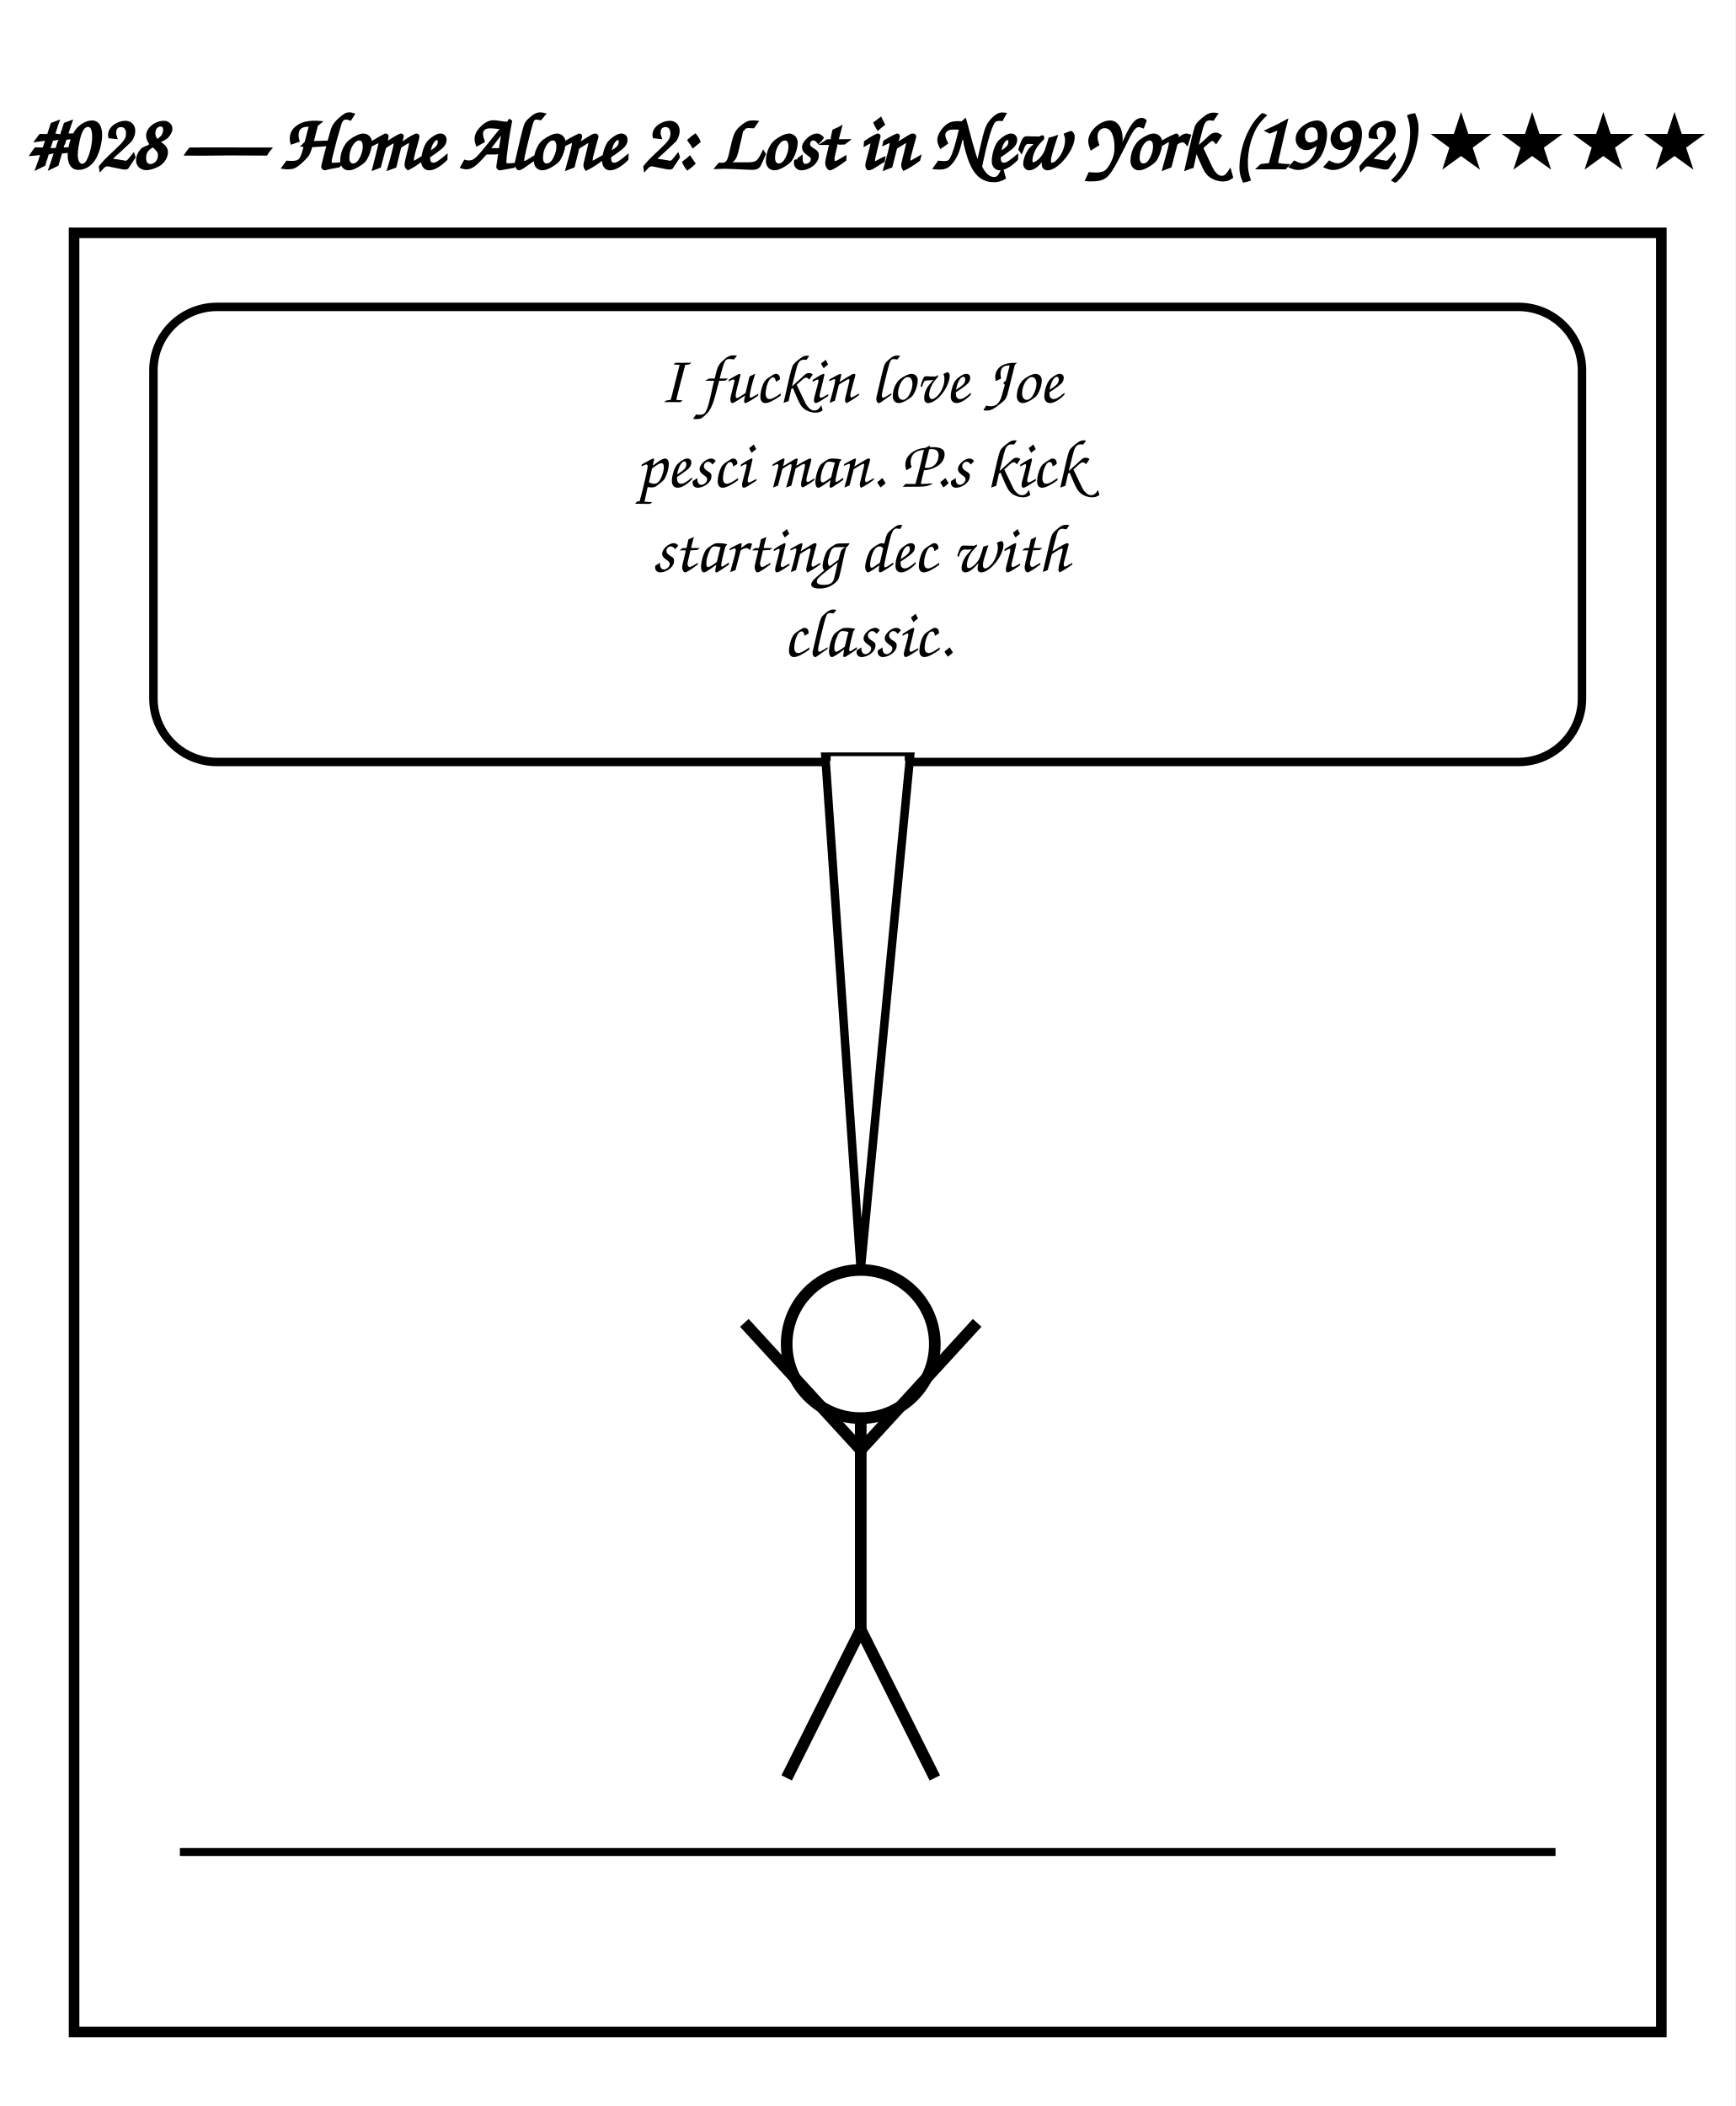
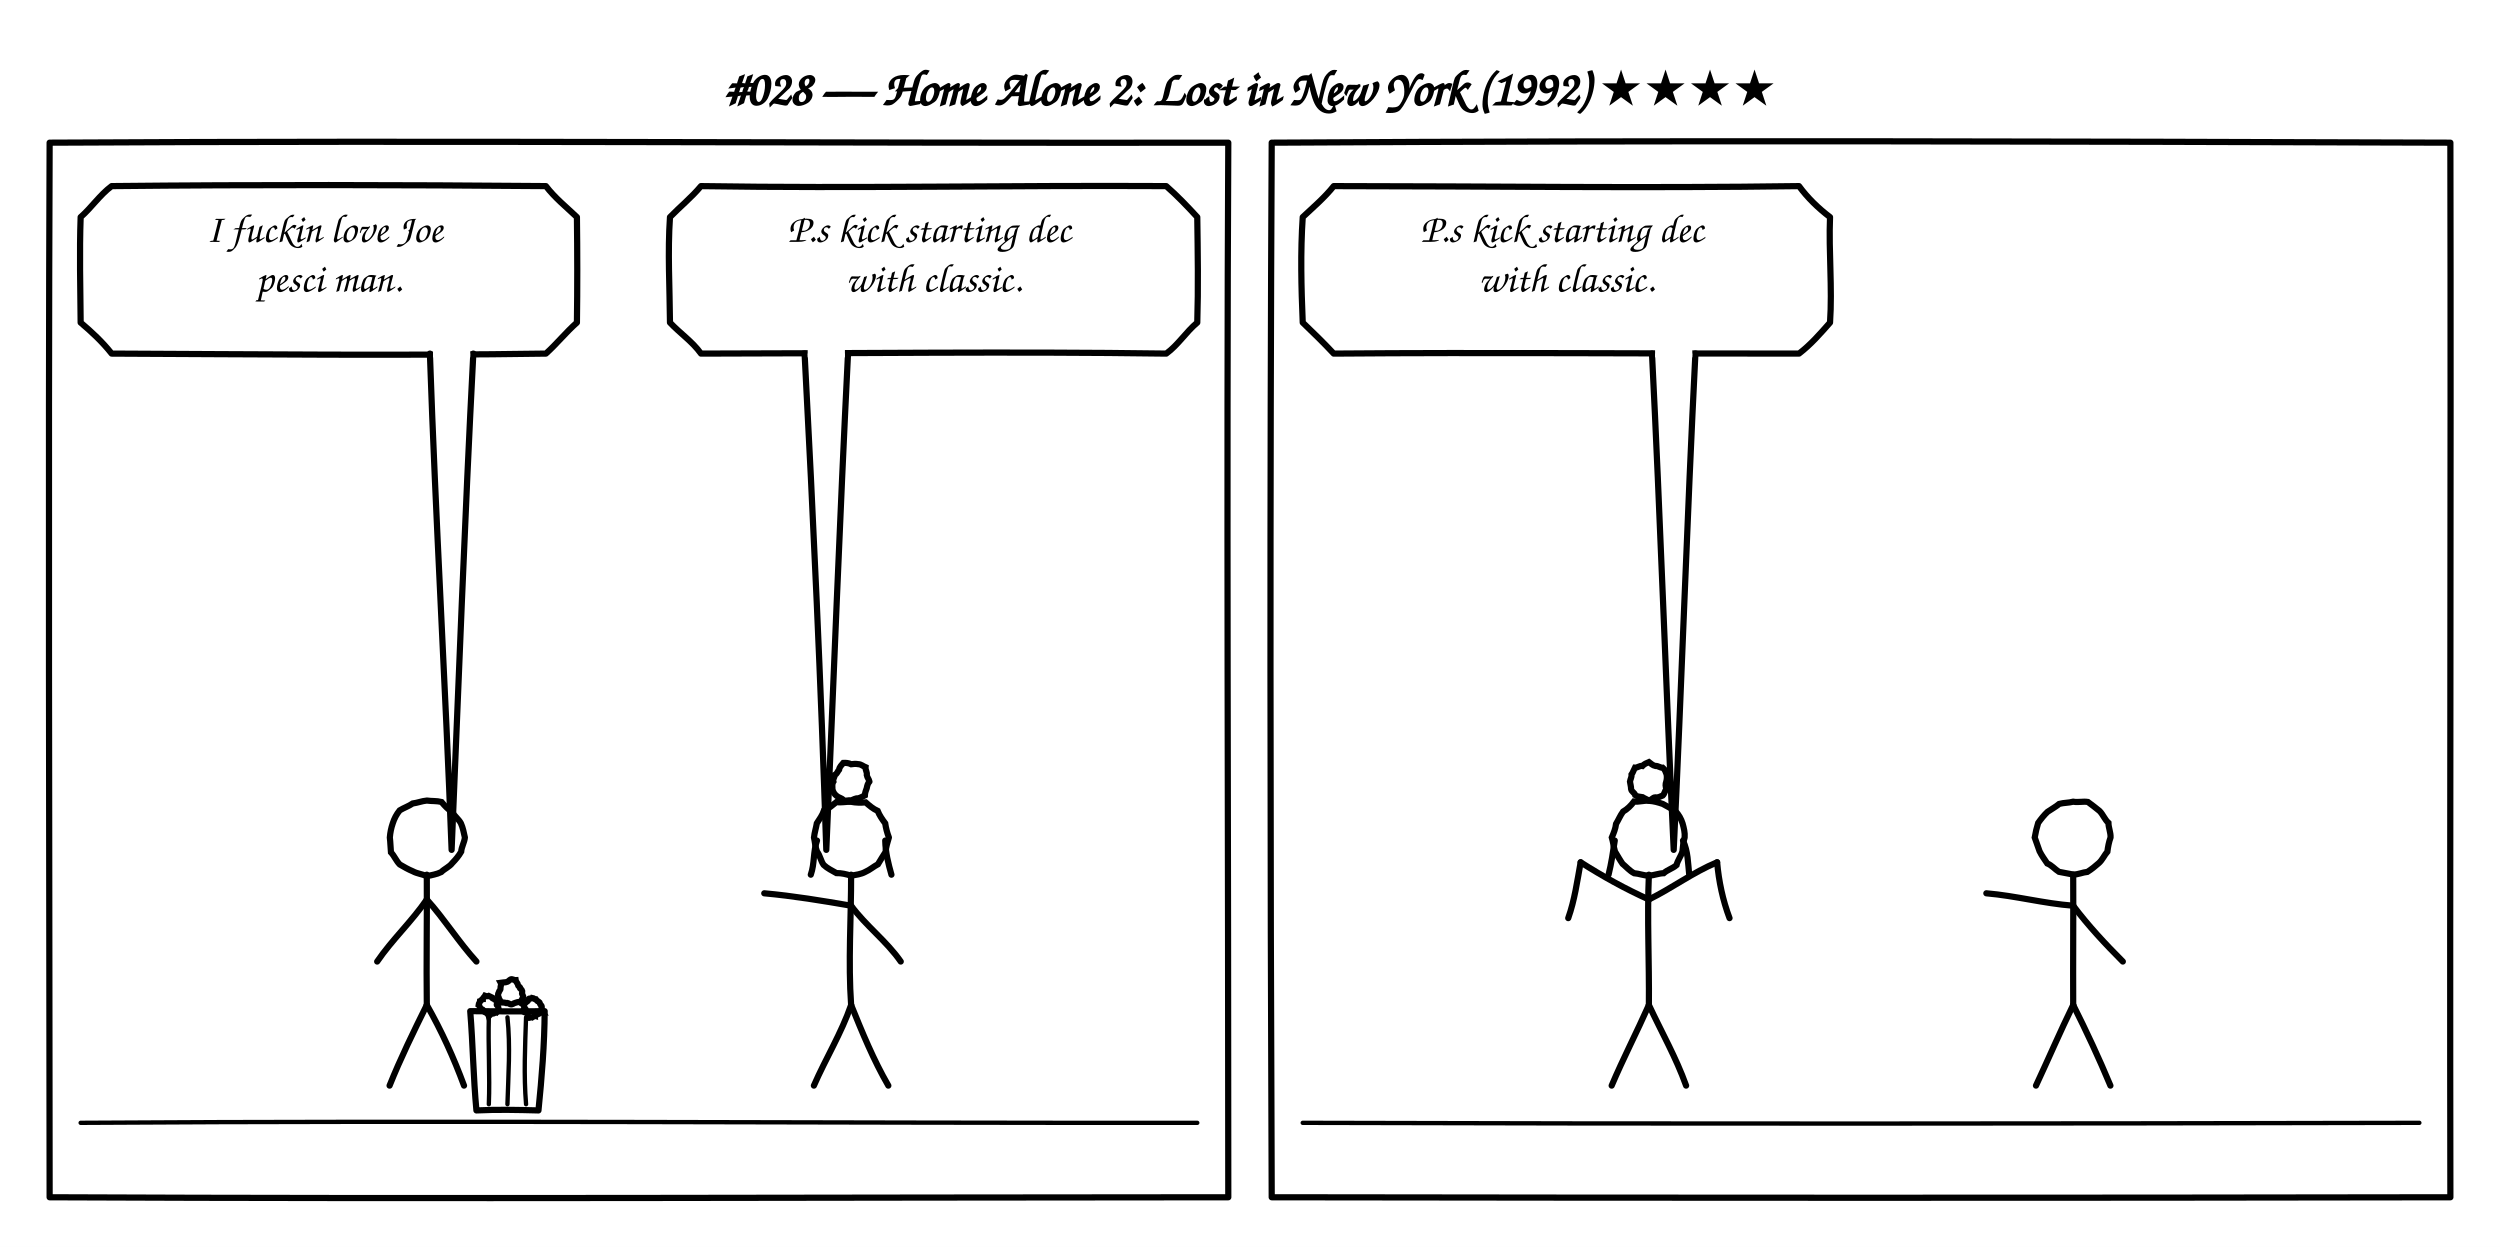
- <svg xmlns="http://www.w3.org/2000/svg" viewBox="0 0 328 398" width="328" height="398" role="img" aria-label="#028 — Home Alone 2: Lost in New York (1992)">
+ <svg xmlns="http://www.w3.org/2000/svg" viewBox="0 0 806 402" width="806" height="402" role="img" aria-label="#028 — Home Alone 2: Lost in New York (1992)">
  <rect width="100%" height="100%" fill="white" />
-   <text x="164.0" y="32" text-anchor="middle" font-family="Comic Neue, Comic Sans MS, cursive" font-size="15" font-weight="700" fill="black">#028 — Home Alone 2: Lost in New York (1992) ★★★★</text>
+   <text x="403.0" y="34" text-anchor="middle" font-family="Comic Neue, Comic Sans MS, cursive" font-size="16" font-weight="700" fill="black">#028 — Home Alone 2: Lost in New York (1992) ★★★★</text>
  <g class="panel">
-     <rect x="14" y="44" width="300" height="340" fill="white" stroke="black" stroke-width="2" />
-     <rect x="29" y="58" width="270" height="86" rx="12" ry="12" fill="white" stroke="black" stroke-width="1.6" />
-     <polygon points="156.0,143 172.0,143 162.685,240" fill="white" stroke="black" stroke-width="1.6" />
-     <line x1="157.0" y1="144" x2="171.0" y2="144" stroke="white" stroke-width="2.2" />
-     <text x="164.0" y="76" text-anchor="middle" font-family="Comic Neue, Comic Sans MS, cursive" font-size="13" fill="black">
-       <tspan x="164.0" dy="0">I fuckin love Joe</tspan>
-       <tspan x="164.0" dy="16">pesci man. P.s kick</tspan>
-       <tspan x="164.0" dy="16">starting dec with</tspan>
-       <tspan x="164.0" dy="16">classic.</tspan>
+     <path d="M 16.00 46.00 C 142.67 45.25, 269.33 46.21, 396.00 46.00 C 395.42 159.33, 396.01 272.67, 396.00 386.00 C 269.33 386.03, 142.67 386.57, 16.00 386.00 C 15.91 272.67, 15.54 159.33, 16.00 46.00" fill="none" stroke="black" stroke-width="2.0" stroke-linecap="round" stroke-linejoin="round" />
+     <path d="M 26.00 362.00 C 146.00 361.20, 266.00 362.10, 386.00 362.00" fill="none" stroke="black" stroke-width="1.4" stroke-linecap="round" />
+     <path d="M 151.60 326.00 C 159.60 326.03, 167.60 326.14, 175.60 326.00 C 175.55 336.71, 174.67 347.36, 173.60 358.00 C 166.93 357.83, 160.27 357.67, 153.60 358.00 C 152.60 347.35, 152.47 336.65, 151.60 326.00" fill="none" stroke="black" stroke-width="2.0" stroke-linecap="round" stroke-linejoin="round" />
+     <path d="M 157.60 328.00 C 157.34 337.33, 157.97 346.67, 157.60 356.00" fill="none" stroke="black" stroke-width="1.4" stroke-linecap="round" />
+     <path d="M 163.60 328.00 C 164.59 337.33, 163.87 346.67, 163.60 356.00" fill="none" stroke="black" stroke-width="1.4" stroke-linecap="round" />
+     <path d="M 169.60 328.00 C 169.29 337.33, 168.83 346.67, 169.60 356.00" fill="none" stroke="black" stroke-width="1.4" stroke-linecap="round" />
+     <path d="M 160.17 324.00 C 160.70 324.28, 160.59 324.84, 160.72 325.29 C 160.69 325.79, 160.34 326.10, 160.04 326.44 C 159.55 326.29, 159.24 327.00, 158.72 326.71 C 158.28 326.91, 157.94 327.24, 157.60 327.58 C 157.44 327.04, 156.99 326.74, 156.61 326.38 C 156.19 326.36, 155.98 326.10, 155.88 325.72 C 155.66 325.39, 155.18 325.44, 154.98 325.09 C 154.59 324.82, 154.68 324.26, 154.28 324.00 C 154.32 323.56, 154.70 323.25, 154.75 322.82 C 155.16 322.71, 155.22 322.12, 155.70 322.10 C 155.73 321.63, 156.18 321.42, 156.38 321.05 C 156.78 321.20, 157.19 321.23, 157.60 321.07 C 157.95 321.21, 158.28 321.38, 158.61 321.56 C 158.67 322.03, 159.22 321.89, 159.40 322.20 C 159.87 322.21, 160.31 322.28, 160.49 322.80 C 160.66 323.27, 160.03 323.53, 160.17 324.00" fill="none" stroke="black" stroke-width="2.0" stroke-linecap="round" />
+     <path d="M 168.34 320.00 C 168.11 320.61, 168.92 321.05, 168.64 321.67 C 168.21 322.07, 168.21 322.75, 167.68 323.08 C 167.07 322.88, 166.55 323.25, 165.99 323.36 C 165.52 323.48, 165.15 323.94, 164.60 323.78 C 164.13 323.66, 163.75 323.21, 163.20 323.39 C 162.61 323.18, 162.00 323.19, 161.40 323.20 C 161.46 322.56, 160.83 322.18, 160.77 321.58 C 160.54 321.06, 160.45 320.53, 160.78 320.00 C 160.84 319.50, 161.40 319.21, 161.36 318.66 C 161.29 318.04, 161.75 317.44, 161.41 316.81 C 162.01 316.71, 162.62 316.77, 163.21 316.64 C 163.81 316.58, 164.12 316.04, 164.60 315.78 C 165.20 315.49, 165.68 316.05, 166.25 316.01 C 166.34 316.62, 166.95 316.97, 167.01 317.59 C 167.09 318.07, 167.79 318.14, 167.75 318.70 C 168.12 319.05, 168.50 319.40, 168.34 320.00" fill="none" stroke="black" stroke-width="2.0" stroke-linecap="round" />
+     <path d="M 174.58 325.00 C 174.80 325.43, 174.59 325.96, 174.90 326.37 C 174.36 326.36, 174.00 326.77, 173.53 326.93 C 173.20 327.09, 172.74 327.09, 172.67 327.59 C 172.21 327.47, 171.94 327.82, 171.60 328.01 C 171.15 327.82, 170.76 328.29, 170.31 328.12 C 170.01 327.69, 170.37 327.08, 169.90 326.70 C 169.63 326.25, 169.07 326.46, 168.73 326.19 C 168.70 325.72, 168.83 325.32, 169.18 325.00 C 168.89 324.60, 168.94 324.02, 168.48 323.71 C 168.93 323.59, 169.42 323.55, 169.64 323.04 C 170.12 322.91, 170.32 322.55, 170.40 322.10 C 170.72 321.73, 171.29 322.13, 171.60 321.71 C 172.03 321.76, 172.31 322.20, 172.77 322.17 C 173.03 322.48, 173.22 322.86, 173.68 322.92 C 174.06 323.13, 174.00 323.61, 174.26 323.90 C 174.57 324.21, 174.85 324.52, 174.58 325.00" fill="none" stroke="black" stroke-width="2.0" stroke-linecap="round" />
+     <path d="M 149.88 270.00 C 149.72 271.59, 148.81 272.99, 148.68 274.59 C 147.91 275.94, 146.91 277.12, 145.83 278.23 C 144.87 279.51, 143.33 280.07, 142.23 281.17 C 140.77 281.90, 139.16 282.11, 137.60 282.48 C 136.15 281.80, 134.50 281.68, 133.08 280.90 C 131.62 280.29, 130.25 279.51, 128.89 278.71 C 127.73 277.55, 127.16 275.97, 126.04 274.79 C 125.89 273.19, 125.88 271.59, 125.68 270.00 C 125.81 268.45, 126.11 266.93, 126.62 265.45 C 127.11 263.92, 127.84 262.51, 128.86 261.26 C 130.22 260.43, 131.74 259.93, 133.06 259.04 C 134.60 258.84, 136.05 258.24, 137.60 258.10 C 139.17 258.33, 140.78 258.16, 142.34 258.55 C 143.36 259.77, 144.44 260.93, 145.79 261.81 C 146.54 263.17, 147.87 264.07, 148.60 265.44 C 149.26 266.90, 149.53 268.46, 149.88 270.00" fill="none" stroke="black" stroke-width="2.0" stroke-linecap="round" />
+     <path d="M 137.60 282.00 C 137.70 296.00, 137.43 310.00, 137.60 324.00" fill="none" stroke="black" stroke-width="2.0" stroke-linecap="round" />
+     <path d="M 137.60 290.00 C 132.77 297.07, 126.43 302.93, 121.60 310.00" fill="none" stroke="black" stroke-width="2.0" stroke-linecap="round" />
+     <path d="M 137.60 290.00 C 143.32 296.36, 147.85 303.67, 153.60 310.00" fill="none" stroke="black" stroke-width="2.0" stroke-linecap="round" />
+     <path d="M 137.60 324.00 C 133.37 332.56, 129.16 341.13, 125.60 350.00" fill="none" stroke="black" stroke-width="2.0" stroke-linecap="round" />
+     <path d="M 137.60 324.00 C 142.34 332.33, 146.29 341.01, 149.60 350.00" fill="none" stroke="black" stroke-width="2.0" stroke-linecap="round" />
+     <path d="M 286.58 270.00 C 286.16 271.52, 285.62 273.02, 285.54 274.61 C 284.72 275.97, 283.82 277.26, 283.04 278.64 C 281.65 279.38, 280.45 280.45, 278.99 281.09 C 277.56 281.88, 275.96 282.03, 274.40 282.33 C 272.86 281.83, 271.28 281.46, 269.65 281.48 C 268.24 280.66, 266.75 279.98, 265.55 278.85 C 264.60 277.53, 264.41 275.84, 263.41 274.55 C 262.82 273.09, 262.77 271.52, 262.43 270.00 C 262.60 268.45, 263.09 266.96, 263.35 265.42 C 264.22 264.09, 265.16 262.80, 265.67 261.27 C 267.22 260.70, 268.40 259.57, 269.67 258.58 C 271.25 258.86, 272.82 258.40, 274.40 258.51 C 275.95 258.81, 277.52 258.82, 279.09 258.69 C 280.28 259.74, 281.49 260.77, 282.96 261.44 C 283.56 262.91, 284.45 264.19, 285.39 265.45 C 285.62 267.01, 286.02 268.53, 286.58 270.00" fill="none" stroke="black" stroke-width="2.0" stroke-linecap="round" />
+     <path d="M 280.31 252.00 C 279.75 252.58, 279.59 253.33, 279.44 254.09 C 279.16 254.85, 278.86 255.60, 278.83 256.43 C 278.11 256.78, 277.43 257.22, 276.63 257.39 C 275.80 257.30, 275.15 257.83, 274.40 258.03 C 273.58 257.89, 272.74 258.38, 271.93 257.96 C 271.38 257.25, 270.41 257.21, 269.77 256.63 C 269.04 256.09, 268.60 255.36, 268.38 254.49 C 268.37 253.65, 268.19 252.78, 268.68 252.00 C 268.46 251.19, 269.09 250.57, 269.15 249.83 C 269.88 249.48, 270.05 248.68, 270.53 248.13 C 270.66 247.20, 271.35 246.63, 271.90 245.96 C 272.76 245.92, 273.61 245.99, 274.40 246.38 C 275.18 246.25, 275.95 246.23, 276.73 246.37 C 277.63 246.39, 278.28 247.03, 279.05 247.35 C 278.96 248.23, 279.64 249.00, 279.45 249.91 C 279.59 250.67, 280.17 251.24, 280.31 252.00" fill="none" stroke="black" stroke-width="2.0" stroke-linecap="round" />
+     <path d="M 263.40 271.00 C 262.13 274.56, 262.66 278.44, 261.40 282.00" fill="none" stroke="black" stroke-width="2.0" stroke-linecap="round" />
+     <path d="M 285.40 271.00 C 285.47 274.77, 286.38 278.40, 287.40 282.00" fill="none" stroke="black" stroke-width="2.0" stroke-linecap="round" />
+     <path d="M 274.40 282.00 C 274.43 296.00, 273.42 310.00, 274.40 324.00" fill="none" stroke="black" stroke-width="2.0" stroke-linecap="round" />
+     <path d="M 274.40 292.00 C 265.11 290.40, 255.80 288.85, 246.40 288.00" fill="none" stroke="black" stroke-width="2.0" stroke-linecap="round" />
+     <path d="M 274.40 292.00 C 279.17 298.50, 285.79 303.36, 290.40 310.00" fill="none" stroke="black" stroke-width="2.0" stroke-linecap="round" />
+     <path d="M 274.40 324.00 C 271.28 333.07, 266.21 341.25, 262.40 350.00" fill="none" stroke="black" stroke-width="2.0" stroke-linecap="round" />
+     <path d="M 274.40 324.00 C 277.99 332.86, 281.60 341.70, 286.40 350.00" fill="none" stroke="black" stroke-width="2.0" stroke-linecap="round" />
+     <path d="M 36.00 60.00 C 82.67 59.51, 129.33 59.60, 176.00 60.00 C 178.88 63.79, 182.59 66.74, 186.00 70.00 C 186.14 81.33, 186.16 92.67, 186.00 104.00 C 182.46 107.13, 179.51 110.84, 176.00 114.00 C 129.33 114.71, 82.67 114.20, 36.00 114.00 C 33.06 110.27, 29.61 107.05, 26.00 104.00 C 25.90 92.67, 25.60 81.33, 26.00 70.00 C 29.55 66.88, 32.18 62.85, 36.00 60.00" fill="white" stroke="black" stroke-width="2.0" stroke-linecap="round" stroke-linejoin="round" />
+     <path d="M 138.60 114.00 C 140.42 167.36, 143.63 220.65, 145.60 274.00 C 147.85 220.66, 149.83 167.31, 152.60 114.00" fill="white" stroke="black" stroke-width="2.0" stroke-linecap="round" stroke-linejoin="round" />
+     <line x1="139.6" y1="114" x2="151.6" y2="114" stroke="white" stroke-width="2.4" />
+     <text x="106.0" y="78.0" text-anchor="middle" font-family="Comic Neue, Comic Sans MS, cursive" font-size="13" fill="black">
+       <tspan x="106.0" dy="0">I fuckin love Joe</tspan>
+       <tspan x="106.0" dy="16">pesci man.</tspan>
    </text>
-     <circle cx="162.685" cy="254" r="14" fill="none" stroke="black" stroke-width="2.2" />
-     <line x1="162.685" y1="268" x2="162.685" y2="308" stroke="black" stroke-width="2.2" />
-     <line x1="162.685" y1="274" x2="140.685" y2="250" stroke="black" stroke-width="2.2" />
-     <line x1="162.685" y1="274" x2="184.685" y2="250" stroke="black" stroke-width="2.2" />
-     <line x1="162.685" y1="308" x2="148.685" y2="336" stroke="black" stroke-width="2.2" />
-     <line x1="162.685" y1="308" x2="176.685" y2="336" stroke="black" stroke-width="2.2" />
-     <line x1="34" y1="350" x2="294" y2="350" stroke="black" stroke-width="1.5" />
+     <path d="M 226.00 60.00 C 276.00 60.79, 326.00 59.71, 376.00 60.00 C 379.55 63.12, 382.81 66.52, 386.00 70.00 C 386.16 81.33, 386.35 92.67, 386.00 104.00 C 382.36 107.03, 379.86 111.19, 376.00 114.00 C 326.00 113.29, 276.00 113.95, 226.00 114.00 C 223.23 110.11, 219.22 107.44, 216.00 104.00 C 215.92 92.67, 215.23 81.33, 216.00 70.00 C 219.28 66.62, 222.97 63.64, 226.00 60.00" fill="white" stroke="black" stroke-width="2.0" stroke-linecap="round" stroke-linejoin="round" />
+     <path d="M 259.40 114.00 C 262.20 167.31, 264.69 220.64, 266.40 274.00 C 268.71 220.67, 270.73 167.32, 273.40 114.00" fill="white" stroke="black" stroke-width="2.0" stroke-linecap="round" stroke-linejoin="round" />
+     <line x1="260.4" y1="114" x2="272.4" y2="114" stroke="white" stroke-width="2.4" />
+     <text x="301.0" y="78.0" text-anchor="middle" font-family="Comic Neue, Comic Sans MS, cursive" font-size="13" fill="black">
+       <tspan x="301.0" dy="0">P.s kick starting dec</tspan>
+       <tspan x="301.0" dy="16">with classic.</tspan>
+     </text>
+   </g>
+   <g class="panel">
+     <path d="M 410.00 46.00 C 536.67 45.23, 663.33 45.57, 790.00 46.00 C 790.23 159.33, 789.79 272.67, 790.00 386.00 C 663.33 386.23, 536.67 386.19, 410.00 386.00 C 409.53 272.67, 409.41 159.33, 410.00 46.00" fill="none" stroke="black" stroke-width="2.0" stroke-linecap="round" stroke-linejoin="round" />
+     <path d="M 420.00 362.00 C 540.00 362.37, 660.00 362.27, 780.00 362.00" fill="none" stroke="black" stroke-width="1.4" stroke-linecap="round" />
+     <path d="M 543.13 270.00 C 542.66 271.46, 542.60 272.98, 542.42 274.48 C 541.97 276.04, 540.89 277.32, 540.51 278.91 C 539.27 280.01, 537.60 280.41, 536.37 281.52 C 534.75 281.56, 533.22 282.24, 531.60 282.31 C 529.97 282.30, 528.44 281.64, 526.83 281.52 C 525.39 280.75, 524.34 279.51, 523.11 278.49 C 522.22 277.22, 521.48 275.85, 520.67 274.53 C 520.25 273.04, 520.08 271.49, 519.65 270.00 C 520.25 268.58, 520.84 267.17, 521.02 265.62 C 521.80 264.32, 522.37 262.90, 523.27 261.67 C 524.69 260.85, 525.82 259.71, 526.80 258.41 C 528.41 258.62, 529.99 258.01, 531.60 258.18 C 533.15 258.27, 534.62 258.69, 536.08 259.19 C 537.44 259.93, 538.80 260.67, 540.13 261.47 C 541.22 262.63, 542.00 263.98, 542.47 265.50 C 542.87 266.97, 543.26 268.45, 543.13 270.00" fill="none" stroke="black" stroke-width="2.0" stroke-linecap="round" />
+     <path d="M 537.20 252.00 C 536.90 252.79, 536.92 253.57, 537.27 254.35 C 536.72 254.97, 536.68 255.88, 536.07 256.47 C 535.30 256.76, 534.58 257.24, 533.69 257.06 C 532.84 257.07, 532.42 258.00, 531.60 258.09 C 530.94 257.68, 530.18 257.43, 529.53 257.00 C 528.74 256.85, 527.91 256.89, 527.21 256.39 C 527.01 255.55, 525.99 255.27, 525.86 254.38 C 525.87 253.56, 525.60 252.80, 525.50 252.00 C 525.63 251.22, 526.09 250.51, 526.02 249.69 C 526.50 249.01, 526.70 248.21, 527.09 247.49 C 527.95 247.56, 528.63 246.78, 529.51 246.95 C 530.09 246.33, 530.84 246.01, 531.60 245.69 C 532.25 246.18, 532.85 246.77, 533.69 246.95 C 534.56 246.85, 535.23 247.57, 536.09 247.51 C 536.78 248.06, 537.00 248.87, 537.31 249.64 C 537.45 250.43, 537.43 251.22, 537.20 252.00" fill="none" stroke="black" stroke-width="2.0" stroke-linecap="round" />
+     <path d="M 520.60 271.00 C 520.05 274.69, 519.50 278.38, 518.60 282.00" fill="none" stroke="black" stroke-width="2.0" stroke-linecap="round" />
+     <path d="M 542.60 271.00 C 544.23 274.49, 544.20 278.28, 544.60 282.00" fill="none" stroke="black" stroke-width="2.0" stroke-linecap="round" />
+     <path d="M 531.60 282.00 C 531.00 296.00, 531.74 310.00, 531.60 324.00" fill="none" stroke="black" stroke-width="2.0" stroke-linecap="round" />
+     <path d="M 531.60 290.00 C 523.96 286.56, 516.66 282.50, 509.60 278.00" fill="none" stroke="black" stroke-width="2.0" stroke-linecap="round" />
+     <path d="M 509.60 278.00 C 508.50 284.05, 507.67 290.16, 505.60 296.00" fill="none" stroke="black" stroke-width="2.0" stroke-linecap="round" />
+     <path d="M 531.60 290.00 C 539.10 286.30, 545.84 281.23, 553.60 278.00" fill="none" stroke="black" stroke-width="2.0" stroke-linecap="round" />
+     <path d="M 553.60 278.00 C 554.15 284.18, 555.42 290.19, 557.60 296.00" fill="none" stroke="black" stroke-width="2.0" stroke-linecap="round" />
+     <path d="M 531.60 324.00 C 527.73 332.73, 523.33 341.21, 519.60 350.00" fill="none" stroke="black" stroke-width="2.0" stroke-linecap="round" />
+     <path d="M 531.60 324.00 C 535.63 332.65, 540.38 340.97, 543.60 350.00" fill="none" stroke="black" stroke-width="2.0" stroke-linecap="round" />
+     <path d="M 680.44 270.00 C 679.91 271.48, 679.62 273.01, 679.42 274.57 C 678.42 275.74, 677.83 277.22, 676.66 278.26 C 675.51 279.29, 674.30 280.26, 672.99 281.09 C 671.44 281.24, 669.99 281.97, 668.40 281.95 C 666.87 281.66, 665.34 281.39, 663.81 281.08 C 662.50 280.25, 661.51 278.97, 660.03 278.37 C 659.17 277.10, 658.27 275.86, 657.57 274.48 C 657.05 272.99, 656.53 271.49, 655.99 270.00 C 656.26 268.42, 656.63 266.85, 657.10 265.32 C 658.01 264.04, 658.99 262.81, 660.13 261.73 C 661.38 260.86, 662.74 260.15, 663.91 259.17 C 665.38 258.78, 666.93 258.86, 668.40 258.47 C 669.98 258.75, 671.57 258.30, 673.14 258.55 C 674.44 259.48, 675.68 260.48, 676.92 261.48 C 678.03 262.63, 678.57 264.21, 679.76 265.30 C 679.78 266.89, 680.52 268.39, 680.44 270.00" fill="none" stroke="black" stroke-width="2.0" stroke-linecap="round" />
+     <path d="M 668.40 282.00 C 668.48 296.00, 668.32 310.00, 668.40 324.00" fill="none" stroke="black" stroke-width="2.0" stroke-linecap="round" />
+     <path d="M 668.40 292.00 C 658.98 291.29, 649.81 288.80, 640.40 288.00" fill="none" stroke="black" stroke-width="2.0" stroke-linecap="round" />
+     <path d="M 668.40 292.00 C 673.24 298.44, 678.72 304.31, 684.40 310.00" fill="none" stroke="black" stroke-width="2.0" stroke-linecap="round" />
+     <path d="M 668.40 324.00 C 664.20 332.57, 660.44 341.35, 656.40 350.00" fill="none" stroke="black" stroke-width="2.0" stroke-linecap="round" />
+     <path d="M 668.40 324.00 C 672.69 332.53, 676.72 341.18, 680.40 350.00" fill="none" stroke="black" stroke-width="2.0" stroke-linecap="round" />
+     <path d="M 430.00 60.00 C 480.00 60.02, 530.00 60.72, 580.00 60.00 C 582.82 63.85, 586.22 67.12, 590.00 70.00 C 589.55 81.33, 590.77 92.67, 590.00 104.00 C 586.88 107.55, 583.78 111.11, 580.00 114.00 C 530.00 114.03, 480.00 113.58, 430.00 114.00 C 426.78 110.55, 423.40 107.26, 420.00 104.00 C 419.53 92.67, 419.24 81.33, 420.00 70.00 C 423.44 66.77, 427.04 63.71, 430.00 60.00" fill="white" stroke="black" stroke-width="2.0" stroke-linecap="round" stroke-linejoin="round" />
+     <path d="M 532.60 114.00 C 535.30 167.32, 537.08 220.68, 539.60 274.00 C 542.16 220.68, 543.89 167.32, 546.60 114.00" fill="white" stroke="black" stroke-width="2.0" stroke-linecap="round" stroke-linejoin="round" />
+     <line x1="533.6" y1="114" x2="545.6" y2="114" stroke="white" stroke-width="2.4" />
+     <text x="505.0" y="78.0" text-anchor="middle" font-family="Comic Neue, Comic Sans MS, cursive" font-size="13" fill="black">
+       <tspan x="505.0" dy="0">P.s kick starting dec</tspan>
+       <tspan x="505.0" dy="16">with classic.</tspan>
+     </text>
  </g>
</svg>
